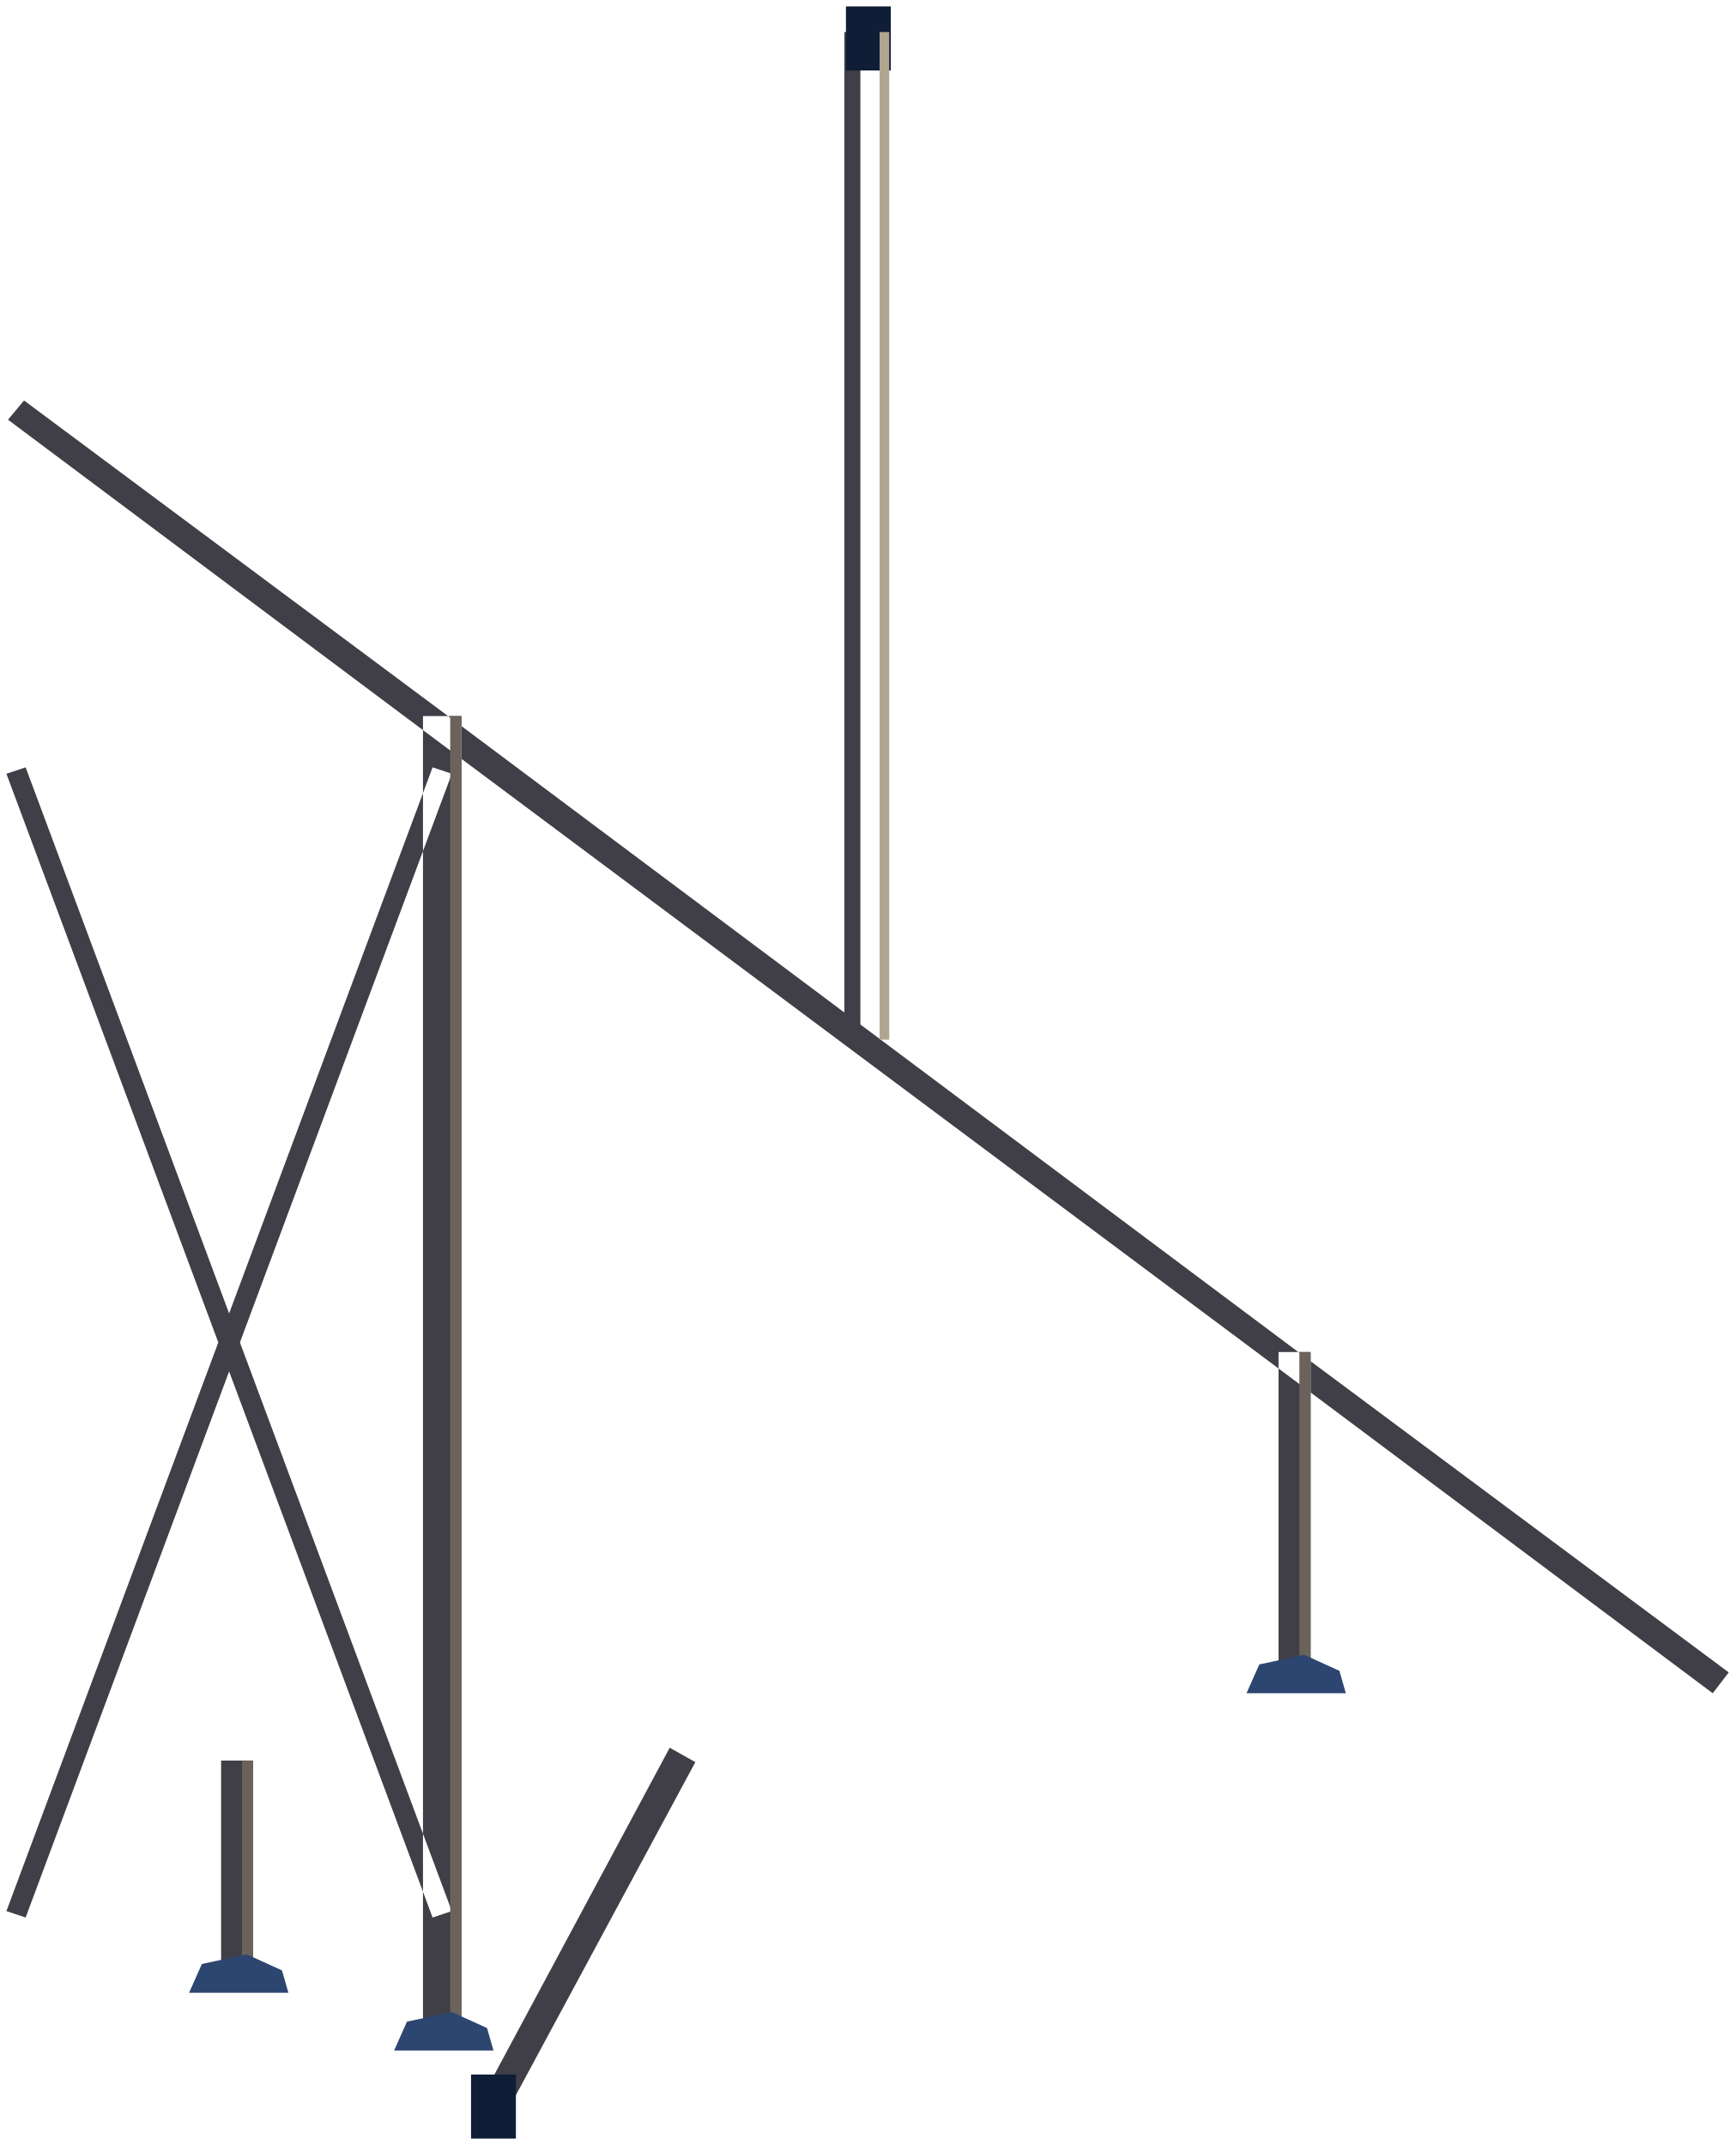
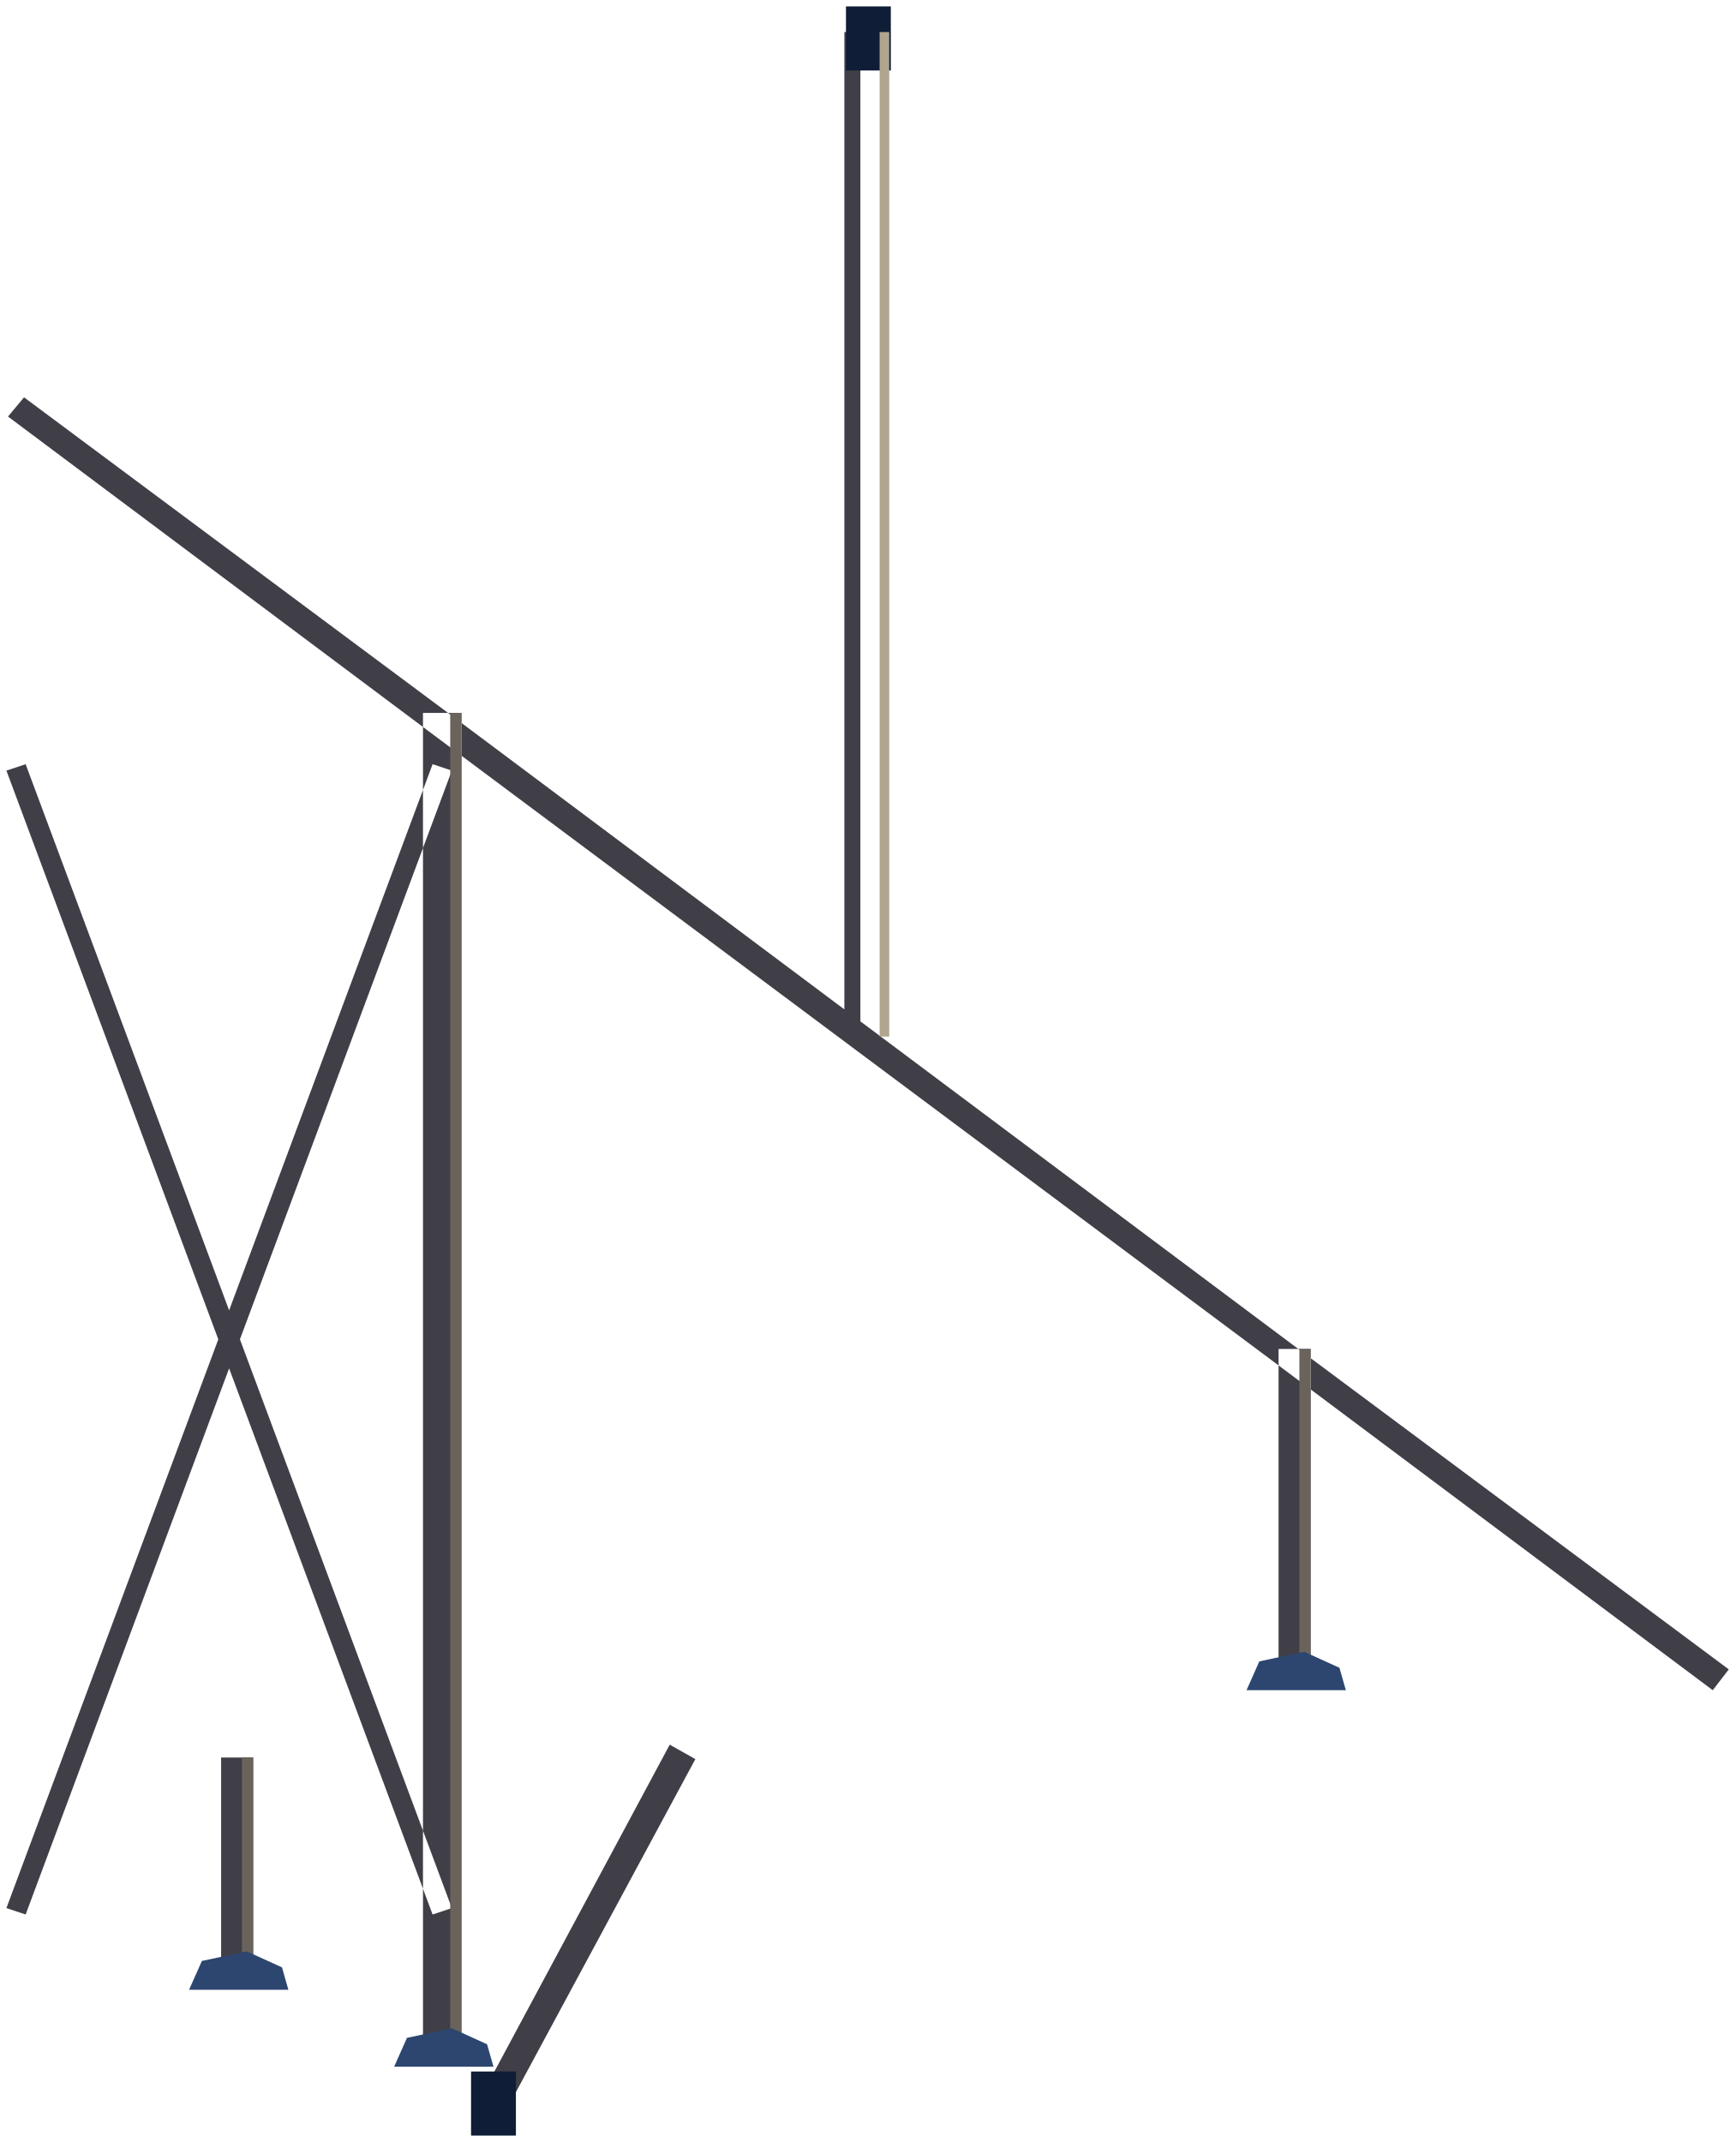
- <svg xmlns="http://www.w3.org/2000/svg" width="1083" height="1339" viewBox="3316 4485 1083 1339">
-   <path d="M3454 5584 L3474 5584 L3474 5723 L3454 5723 Z M3734 5576 L3616 5796 L3632 5804 L3750 5585 Z M3580 4932 L3604 4932 L3604 5759 L3580 5759 Z M3843 4505 L3843 5134 L3853 5134 L3853 4505 Z M4114 5329 L4134 5329 L4134 5536 L4114 5536 Z M3321 4747 L3587 4946 L3597 4933 L3331 4735 Z M3320 4968 L3586 5682 L3598 5678 L3332 4964 Z M3332 5682 L3598 4968 L3586 4964 L3320 5678 Z M3587 4946 L4119 5343 L4129 5331 L3597 4933 Z M4119 5343 L4385 5542 L4395 5529 L4129 5331 Z" fill="#403e47" />
-   <path d="M3467 5584 L3474 5584 L3474 5723 L3467 5723 Z M3597 4932 L3604 4932 L3604 5759 L3597 5759 Z M4127 5329 L4134 5329 L4134 5536 L4127 5536 Z" fill="#6a635b" />
-   <path d="M3434 5729 L3442 5711 L3470 5705 L3492 5715 L3496 5729 Z M3562 5765 L3570 5747 L3598 5741 L3620 5751 L3624 5765 Z M4094 5542 L4102 5524 L4130 5518 L4152 5528 L4156 5542 Z" fill="#2d4670" />
-   <path d="M3610 5780 L3638 5780 L3638 5820 L3610 5820 Z M3844 4489 L3872 4489 L3872 4529 L3844 4529 Z" fill="#0f1d36" />
-   <path d="M3865 4505 L3865 5134 L3871 5134 L3871 4505 Z" fill="#b0a68f" />
+ <svg xmlns="http://www.w3.org/2000/svg" width="1083" height="1337" viewBox="3316 4487 1083 1337">
+   <path d="M3454 5584 L3474 5584 L3474 5723 L3454 5723 Z M3734 5576 L3616 5796 L3632 5804 L3750 5585 Z M3580 4932 L3604 4932 L3604 5771 L3580 5771 Z M3843 4507 L3843 5134 L3853 5134 L3853 4507 Z M4114 5329 L4134 5329 L4134 5536 L4114 5536 Z M3321 4747 L3587 4946 L3597 4933 L3331 4735 Z M3320 4968 L3586 5682 L3598 5678 L3332 4964 Z M3332 5682 L3598 4968 L3586 4964 L3320 5678 Z M3587 4946 L4119 5343 L4129 5331 L3597 4933 Z M4119 5343 L4385 5542 L4395 5529 L4129 5331 Z" fill="#403e47" />
+   <path d="M3467 5584 L3474 5584 L3474 5723 L3467 5723 Z M3597 4932 L3604 4932 L3604 5771 L3597 5771 Z M4127 5329 L4134 5329 L4134 5536 L4127 5536 Z" fill="#6a635b" />
+   <path d="M3434 5729 L3442 5711 L3470 5705 L3492 5715 L3496 5729 Z M3562 5777 L3570 5759 L3598 5753 L3620 5763 L3624 5777 Z M4094 5542 L4102 5524 L4130 5518 L4152 5528 L4156 5542 Z" fill="#2d4670" />
+   <path d="M3610 5780 L3638 5780 L3638 5820 L3610 5820 Z M3844 4491 L3872 4491 L3872 4531 L3844 4531 Z" fill="#0f1d36" />
+   <path d="M3865 4507 L3865 5134 L3871 5134 L3871 4507 Z" fill="#b0a68f" />
</svg>
